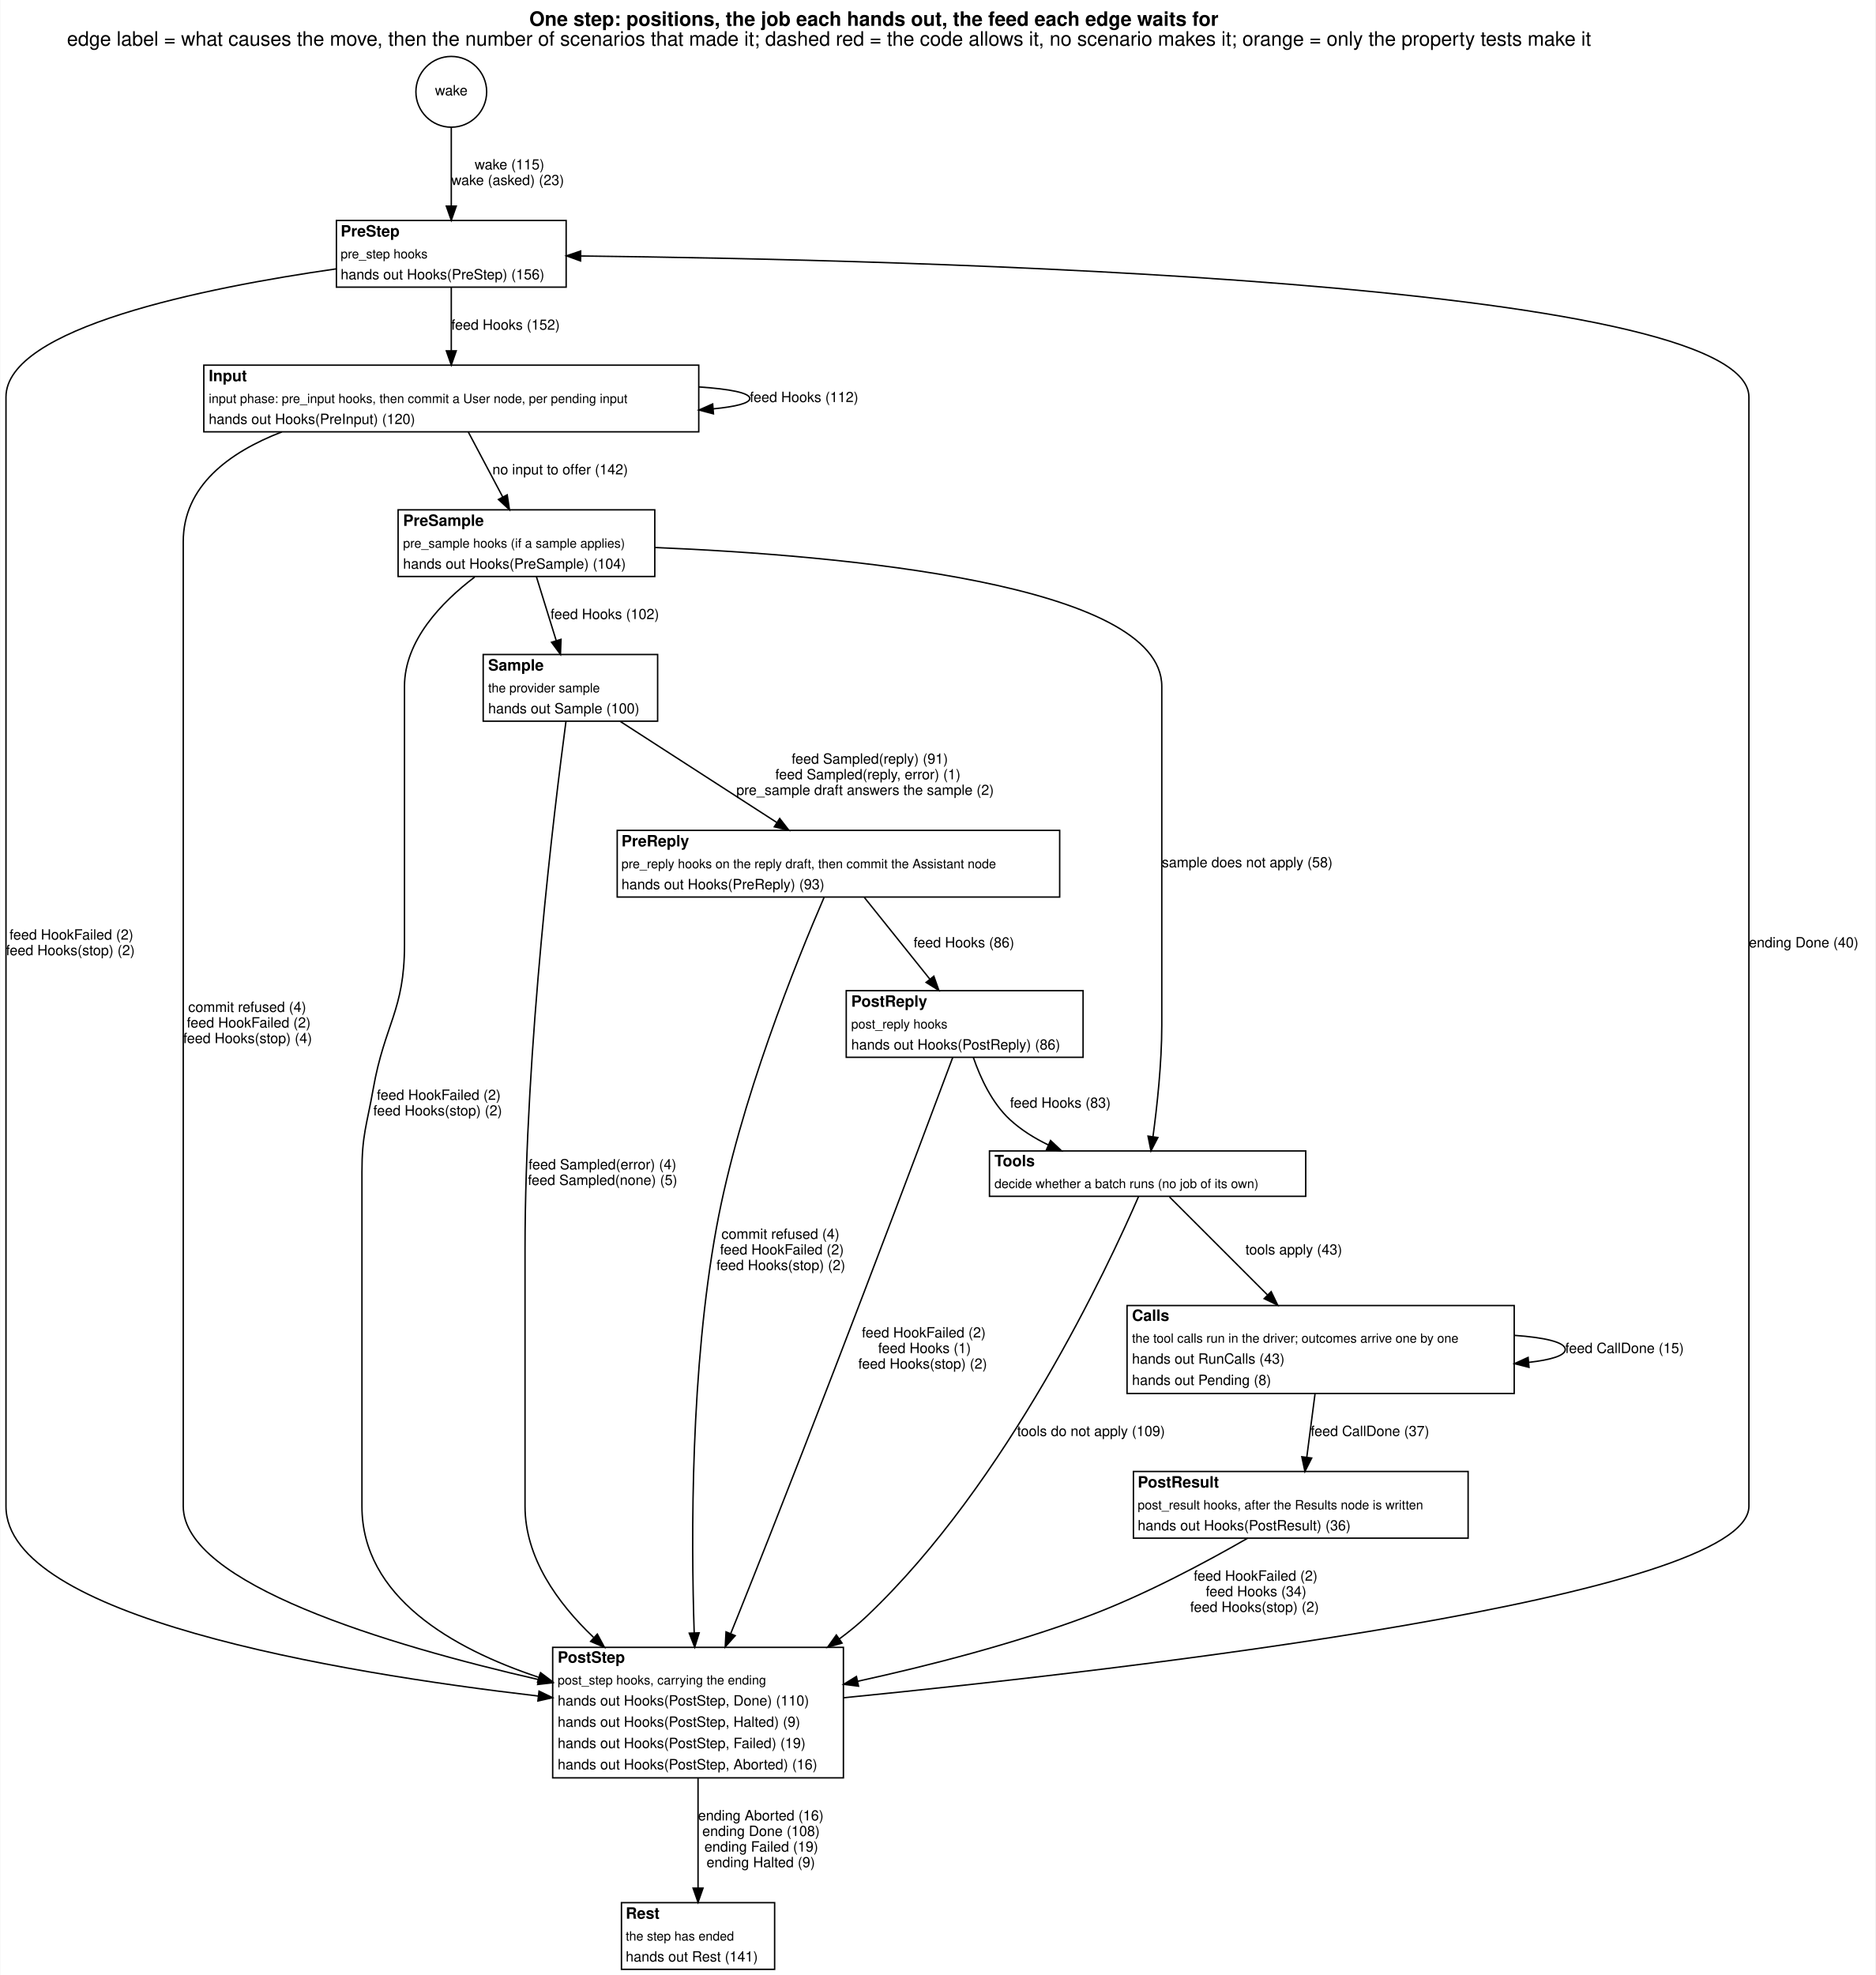
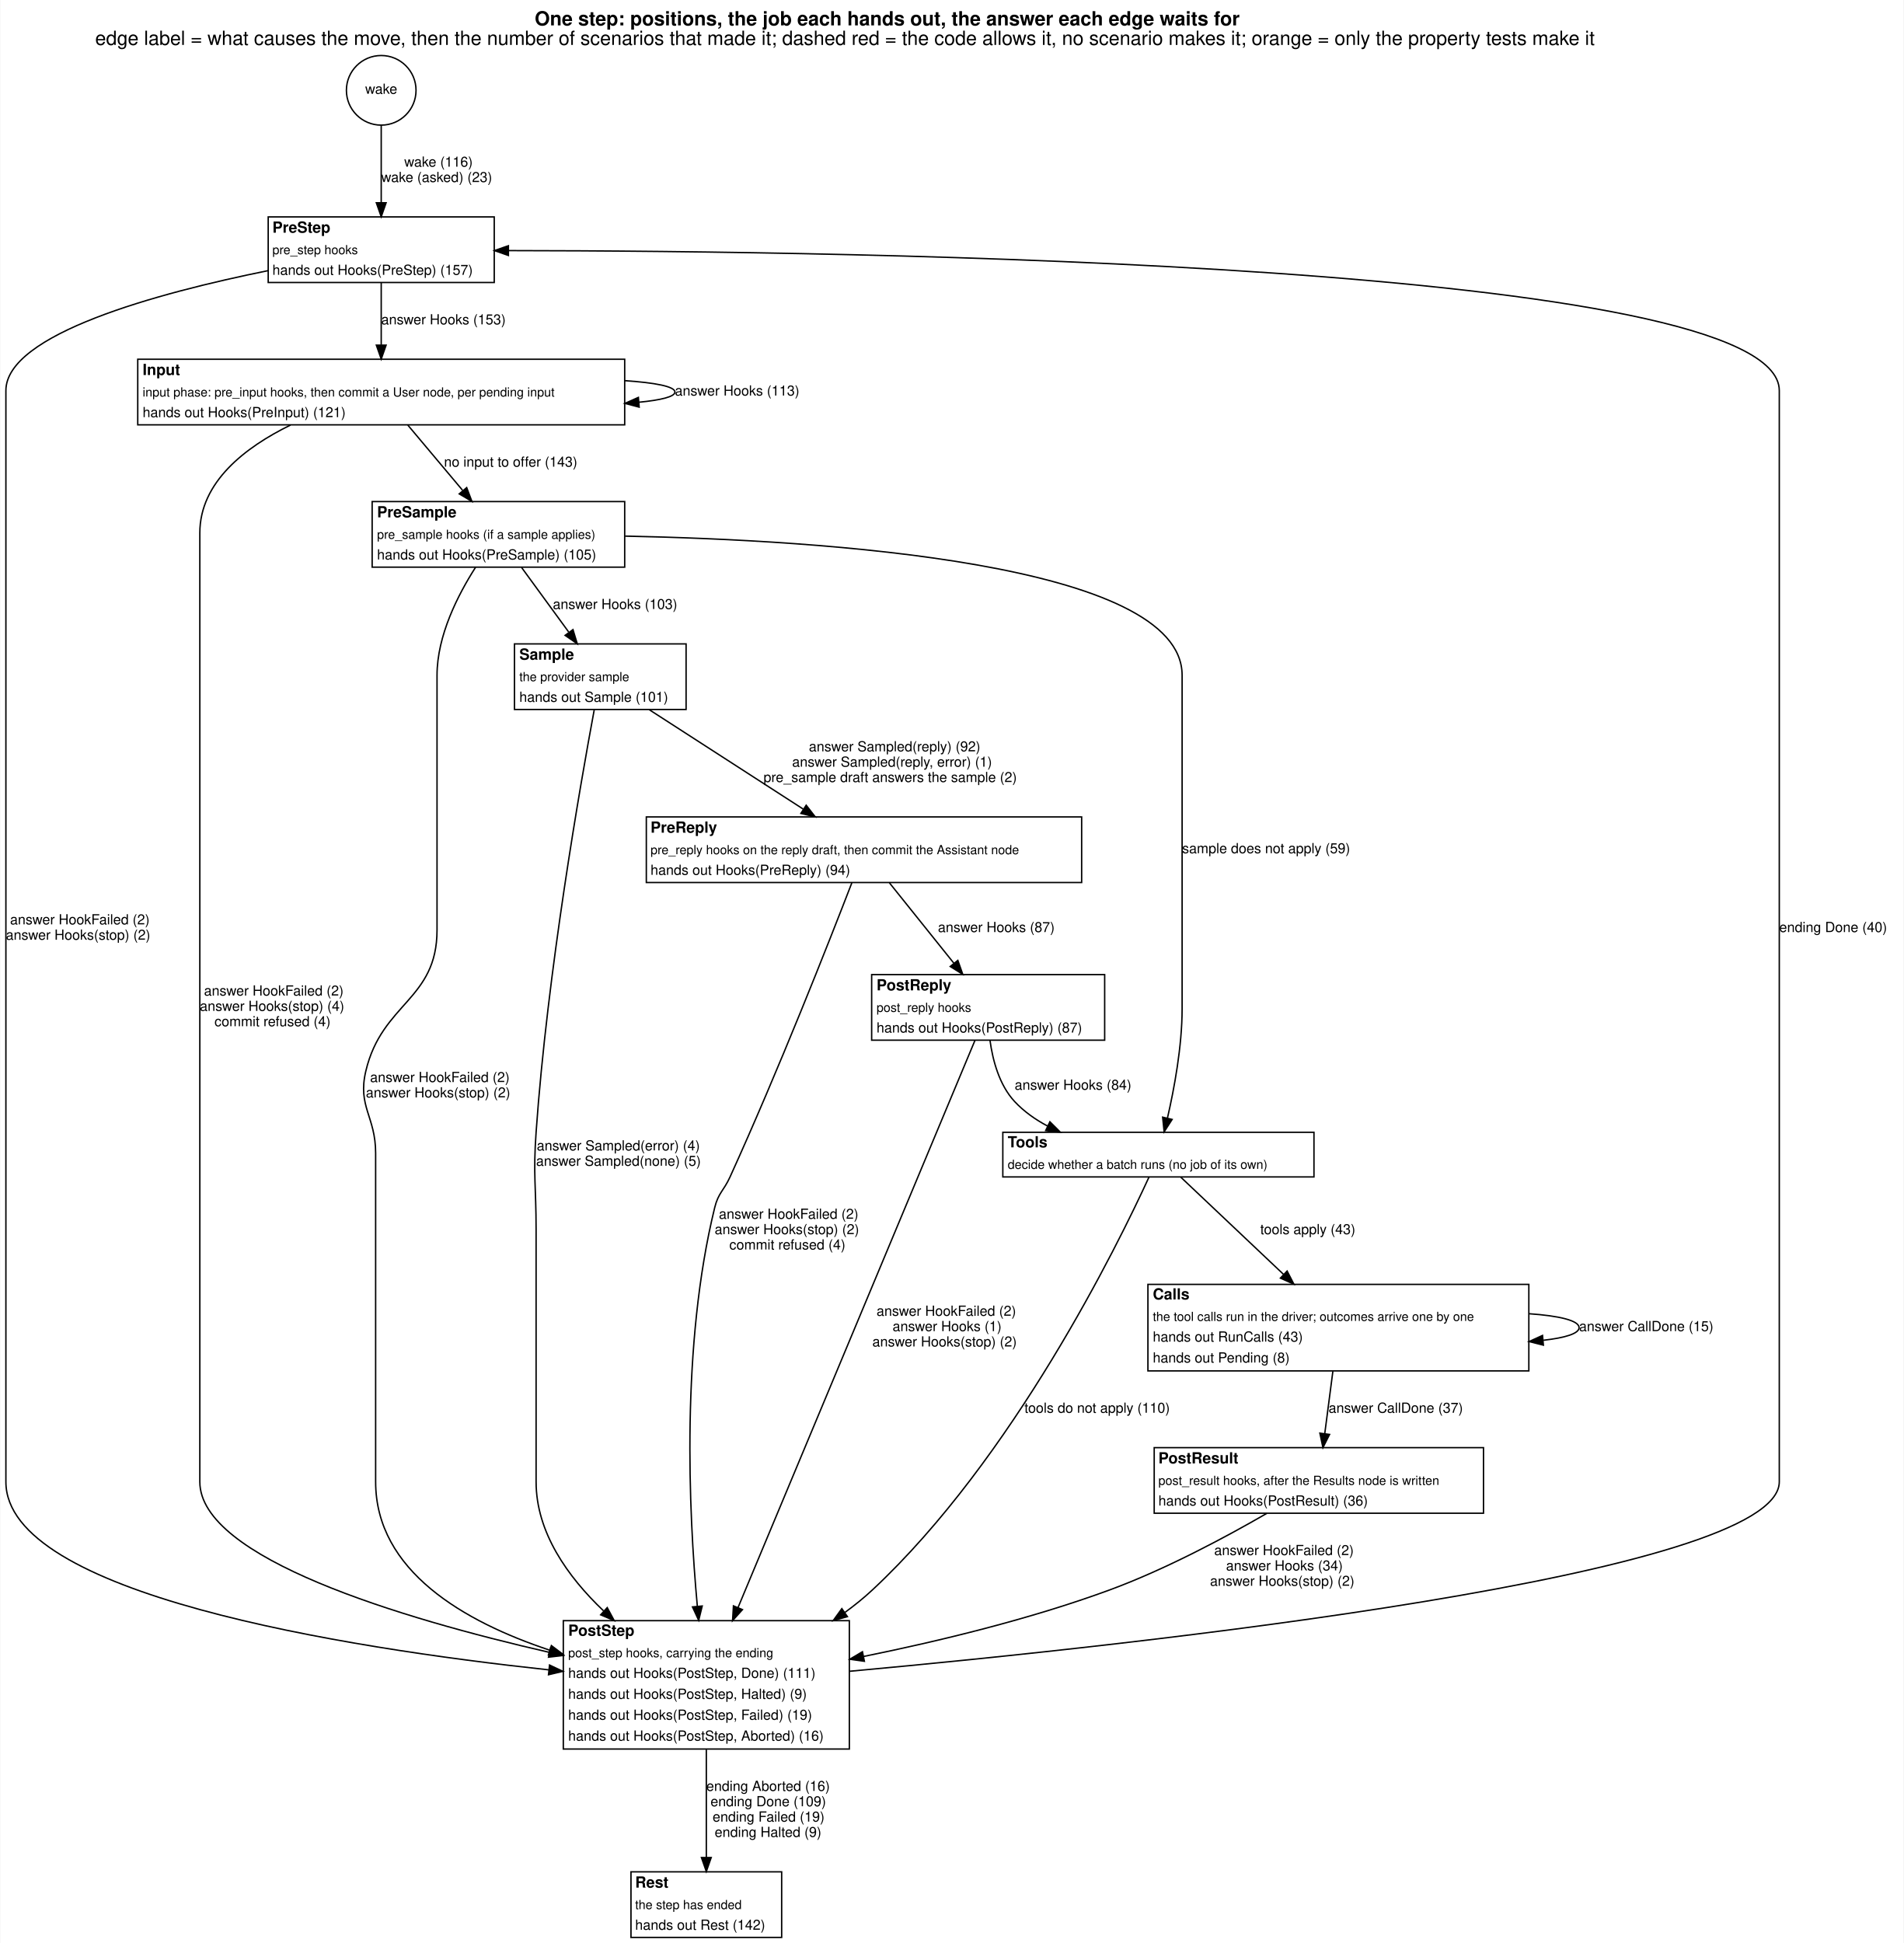
- <svg xmlns="http://www.w3.org/2000/svg" width="1322pt" height="1392pt" viewBox="0.00 0.00 1322.00 1392.45">
+ <svg xmlns="http://www.w3.org/2000/svg" width="1364pt" height="1392pt" viewBox="0.00 0.00 1364.00 1392.45">
  <g id="graph0" class="graph" transform="scale(1 1) rotate(0) translate(4 1388.45)">
-     <polygon fill="white" stroke="transparent" points="-4,4 -4,-1388.45 1318,-1388.45 1318,4 -4,4" />
-     <text text-anchor="start" x="369" y="-1370.25" font-family="Helvetica,sans-Serif" font-weight="bold" font-size="14.00">One step: positions, the job each hands out, the feed each edge waits for</text>
-     <text text-anchor="start" x="43" y="-1356.25" font-family="Helvetica,sans-Serif" font-size="14.00">edge label = what causes the move, then the number of scenarios that made it; dashed red = the code allows it, no scenario makes it; orange = only the property tests make it</text>
+     <polygon fill="white" stroke="transparent" points="-4,4 -4,-1388.45 1360,-1388.45 1360,4 -4,4" />
+     <text text-anchor="start" x="379" y="-1370.25" font-family="Helvetica,sans-Serif" font-weight="bold" font-size="14.00">One step: positions, the job each hands out, the answer each edge waits for</text>
+     <text text-anchor="start" x="64" y="-1356.25" font-family="Helvetica,sans-Serif" font-size="14.00">edge label = what causes the move, then the number of scenarios that made it; dashed red = the code allows it, no scenario makes it; orange = only the property tests make it</text>
    <g id="node1" class="node">
-       <ellipse fill="none" stroke="black" cx="314" cy="-1323.72" rx="24.95" ry="24.95" />
-       <text text-anchor="middle" x="314" y="-1321.22" font-family="Helvetica,sans-Serif" font-size="10.00">wake</text>
+       <ellipse fill="none" stroke="black" cx="269" cy="-1323.72" rx="24.95" ry="24.95" />
+       <text text-anchor="middle" x="269" y="-1321.22" font-family="Helvetica,sans-Serif" font-size="10.00">wake</text>
    </g>
    <g id="node2" class="node">
-       <polygon fill="white" stroke="transparent" points="233,-1186 233,-1233 395,-1233 395,-1186 233,-1186" />
-       <text text-anchor="start" x="236" y="-1221.7" font-family="Helvetica,sans-Serif" font-weight="bold" font-size="11.00">PreStep</text>
-       <text text-anchor="start" x="236" y="-1206.3" font-family="Helvetica,sans-Serif" font-size="9.00">pre_step hooks</text>
-       <text text-anchor="start" x="236" y="-1191.5" font-family="Helvetica,sans-Serif" font-size="10.00">hands out Hooks(PreStep) (156)</text>
-       <polygon fill="none" stroke="black" points="233,-1186 233,-1233 395,-1233 395,-1186 233,-1186" />
+       <polygon fill="white" stroke="transparent" points="188,-1186 188,-1233 350,-1233 350,-1186 188,-1186" />
+       <text text-anchor="start" x="191" y="-1221.7" font-family="Helvetica,sans-Serif" font-weight="bold" font-size="11.00">PreStep</text>
+       <text text-anchor="start" x="191" y="-1206.3" font-family="Helvetica,sans-Serif" font-size="9.00">pre_step hooks</text>
+       <text text-anchor="start" x="191" y="-1191.5" font-family="Helvetica,sans-Serif" font-size="10.00">hands out Hooks(PreStep) (157)</text>
+       <polygon fill="none" stroke="black" points="188,-1186 188,-1233 350,-1233 350,-1186 188,-1186" />
    </g>
    <g id="edge1" class="edge">
-       <path fill="none" stroke="black" d="M314,-1298.92C314,-1282.76 314,-1261.16 314,-1243.36" />
-       <polygon fill="black" stroke="black" points="317.5,-1243.12 314,-1233.12 310.5,-1243.12 317.5,-1243.12" />
-       <text text-anchor="start" x="330.5" y="-1269" font-family="Helvetica,sans-Serif" font-size="10.00">wake (115)</text>
-       <text text-anchor="start" x="314" y="-1258" font-family="Helvetica,sans-Serif" font-size="10.00">wake (asked) (23)</text>
+       <path fill="none" stroke="black" d="M269,-1298.92C269,-1282.76 269,-1261.16 269,-1243.36" />
+       <polygon fill="black" stroke="black" points="272.5,-1243.12 269,-1233.12 265.5,-1243.12 272.5,-1243.12" />
+       <text text-anchor="start" x="285.5" y="-1269" font-family="Helvetica,sans-Serif" font-size="10.00">wake (116)</text>
+       <text text-anchor="start" x="269" y="-1258" font-family="Helvetica,sans-Serif" font-size="10.00">wake (asked) (23)</text>
    </g>
    <g id="node3" class="node">
-       <polygon fill="white" stroke="transparent" points="139.5,-1084 139.5,-1131 488.5,-1131 488.5,-1084 139.5,-1084" />
-       <text text-anchor="start" x="143" y="-1119.7" font-family="Helvetica,sans-Serif" font-weight="bold" font-size="11.00">Input</text>
-       <text text-anchor="start" x="143" y="-1104.3" font-family="Helvetica,sans-Serif" font-size="9.00">input phase: pre_input hooks, then commit a User node, per pending input</text>
-       <text text-anchor="start" x="143" y="-1089.5" font-family="Helvetica,sans-Serif" font-size="10.00">hands out Hooks(PreInput) (120)</text>
-       <polygon fill="none" stroke="black" points="139.5,-1084 139.5,-1131 488.5,-1131 488.5,-1084 139.5,-1084" />
+       <polygon fill="white" stroke="transparent" points="94.5,-1084 94.5,-1131 443.5,-1131 443.5,-1084 94.5,-1084" />
+       <text text-anchor="start" x="98" y="-1119.7" font-family="Helvetica,sans-Serif" font-weight="bold" font-size="11.00">Input</text>
+       <text text-anchor="start" x="98" y="-1104.3" font-family="Helvetica,sans-Serif" font-size="9.00">input phase: pre_input hooks, then commit a User node, per pending input</text>
+       <text text-anchor="start" x="98" y="-1089.5" font-family="Helvetica,sans-Serif" font-size="10.00">hands out Hooks(PreInput) (121)</text>
+       <polygon fill="none" stroke="black" points="94.5,-1084 94.5,-1131 443.5,-1131 443.5,-1084 94.5,-1084" />
    </g>
    <g id="edge17" class="edge">
-       <path fill="none" stroke="black" d="M314,-1185.81C314,-1172.64 314,-1155.82 314,-1141.24" />
-       <polygon fill="black" stroke="black" points="317.5,-1141.1 314,-1131.1 310.5,-1141.1 317.5,-1141.1" />
-       <text text-anchor="start" x="314" y="-1156" font-family="Helvetica,sans-Serif" font-size="10.00">feed Hooks (152)</text>
+       <path fill="none" stroke="black" d="M269,-1185.81C269,-1172.64 269,-1155.82 269,-1141.24" />
+       <polygon fill="black" stroke="black" points="272.5,-1141.1 269,-1131.1 265.5,-1141.1 272.5,-1141.1" />
+       <text text-anchor="start" x="269" y="-1156" font-family="Helvetica,sans-Serif" font-size="10.00">answer Hooks (153)</text>
    </g>
    <g id="node11" class="node">
-       <polygon fill="white" stroke="transparent" points="385.5,-135 385.5,-227 590.5,-227 590.5,-135 385.5,-135" />
-       <text text-anchor="start" x="389" y="-216.2" font-family="Helvetica,sans-Serif" font-weight="bold" font-size="11.00">PostStep</text>
-       <text text-anchor="start" x="389" y="-200.8" font-family="Helvetica,sans-Serif" font-size="9.00">post_step hooks, carrying the ending</text>
-       <text text-anchor="start" x="389" y="-186" font-family="Helvetica,sans-Serif" font-size="10.00">hands out Hooks(PostStep, Done) (110)</text>
-       <text text-anchor="start" x="389" y="-171" font-family="Helvetica,sans-Serif" font-size="10.00">hands out Hooks(PostStep, Halted) (9)</text>
-       <text text-anchor="start" x="389" y="-156" font-family="Helvetica,sans-Serif" font-size="10.00">hands out Hooks(PostStep, Failed) (19)</text>
-       <text text-anchor="start" x="389" y="-141" font-family="Helvetica,sans-Serif" font-size="10.00">hands out Hooks(PostStep, Aborted) (16)</text>
-       <polygon fill="none" stroke="black" points="385.5,-135 385.5,-227 590.5,-227 590.5,-135 385.5,-135" />
+       <polygon fill="white" stroke="transparent" points="399.5,-135 399.5,-227 604.5,-227 604.5,-135 399.5,-135" />
+       <text text-anchor="start" x="403" y="-216.2" font-family="Helvetica,sans-Serif" font-weight="bold" font-size="11.00">PostStep</text>
+       <text text-anchor="start" x="403" y="-200.8" font-family="Helvetica,sans-Serif" font-size="9.00">post_step hooks, carrying the ending</text>
+       <text text-anchor="start" x="403" y="-186" font-family="Helvetica,sans-Serif" font-size="10.00">hands out Hooks(PostStep, Done) (111)</text>
+       <text text-anchor="start" x="403" y="-171" font-family="Helvetica,sans-Serif" font-size="10.00">hands out Hooks(PostStep, Halted) (9)</text>
+       <text text-anchor="start" x="403" y="-156" font-family="Helvetica,sans-Serif" font-size="10.00">hands out Hooks(PostStep, Failed) (19)</text>
+       <text text-anchor="start" x="403" y="-141" font-family="Helvetica,sans-Serif" font-size="10.00">hands out Hooks(PostStep, Aborted) (16)</text>
+       <polygon fill="none" stroke="black" points="399.5,-135 399.5,-227 604.5,-227 604.5,-135 399.5,-135" />
    </g>
    <g id="edge18" class="edge">
-       <path fill="none" stroke="black" d="M232.73,-1198.87C139.69,-1185.52 0,-1157.34 0,-1108.5 0,-1108.5 0,-1108.5 0,-326.5 0,-248.68 231.04,-209.54 375.18,-192.69" />
-       <polygon fill="black" stroke="black" points="375.87,-196.14 385.4,-191.52 375.07,-189.18 375.87,-196.14" />
-       <text text-anchor="start" x="2.5" y="-726" font-family="Helvetica,sans-Serif" font-size="10.00">feed HookFailed (2)</text>
-       <text text-anchor="start" x="0" y="-715" font-family="Helvetica,sans-Serif" font-size="10.00">feed Hooks(stop) (2)</text>
+       <path fill="none" stroke="black" d="M187.93,-1194.5C108.72,-1178.45 0,-1149.04 0,-1108.5 0,-1108.5 0,-1108.5 0,-326.5 0,-246.05 241.13,-207.7 389.15,-191.74" />
+       <polygon fill="black" stroke="black" points="389.63,-195.21 399.2,-190.68 388.89,-188.25 389.63,-195.21" />
+       <text text-anchor="start" x="3" y="-726" font-family="Helvetica,sans-Serif" font-size="10.00">answer HookFailed (2)</text>
+       <text text-anchor="start" x="0" y="-715" font-family="Helvetica,sans-Serif" font-size="10.00">answer Hooks(stop) (2)</text>
    </g>
    <g id="edge4" class="edge">
-       <path fill="none" stroke="black" d="M488.62,-1115.64C510.28,-1114.19 524.5,-1111.48 524.5,-1107.5 524.5,-1104.17 514.56,-1101.73 498.65,-1100.18" />
-       <polygon fill="black" stroke="black" points="498.87,-1096.68 488.62,-1099.36 498.31,-1103.66 498.87,-1096.68" />
-       <text text-anchor="start" x="524.5" y="-1105" font-family="Helvetica,sans-Serif" font-size="10.00">feed Hooks (112)</text>
+       <path fill="none" stroke="black" d="M443.62,-1115.64C465.28,-1114.19 479.5,-1111.48 479.5,-1107.5 479.5,-1104.17 469.56,-1101.73 453.65,-1100.18" />
+       <polygon fill="black" stroke="black" points="453.87,-1096.68 443.62,-1099.36 453.31,-1103.66 453.87,-1096.68" />
+       <text text-anchor="start" x="479.5" y="-1105" font-family="Helvetica,sans-Serif" font-size="10.00">answer Hooks (113)</text>
    </g>
    <g id="node4" class="node">
-       <polygon fill="white" stroke="transparent" points="276.5,-982 276.5,-1029 457.5,-1029 457.5,-982 276.5,-982" />
-       <text text-anchor="start" x="280" y="-1017.7" font-family="Helvetica,sans-Serif" font-weight="bold" font-size="11.00">PreSample</text>
-       <text text-anchor="start" x="280" y="-1002.3" font-family="Helvetica,sans-Serif" font-size="9.00">pre_sample hooks (if a sample applies)</text>
-       <text text-anchor="start" x="280" y="-987.5" font-family="Helvetica,sans-Serif" font-size="10.00">hands out Hooks(PreSample) (104)</text>
-       <polygon fill="none" stroke="black" points="276.5,-982 276.5,-1029 457.5,-1029 457.5,-982 276.5,-982" />
+       <polygon fill="white" stroke="transparent" points="262.5,-982 262.5,-1029 443.5,-1029 443.5,-982 262.5,-982" />
+       <text text-anchor="start" x="266" y="-1017.7" font-family="Helvetica,sans-Serif" font-weight="bold" font-size="11.00">PreSample</text>
+       <text text-anchor="start" x="266" y="-1002.3" font-family="Helvetica,sans-Serif" font-size="9.00">pre_sample hooks (if a sample applies)</text>
+       <text text-anchor="start" x="266" y="-987.5" font-family="Helvetica,sans-Serif" font-size="10.00">hands out Hooks(PreSample) (105)</text>
+       <polygon fill="none" stroke="black" points="262.5,-982 262.5,-1029 443.5,-1029 443.5,-982 262.5,-982" />
    </g>
    <g id="edge6" class="edge">
-       <path fill="none" stroke="black" d="M326.03,-1083.81C333.21,-1070.26 342.44,-1052.84 350.32,-1037.97" />
-       <polygon fill="black" stroke="black" points="353.43,-1039.58 355.02,-1029.1 347.25,-1036.3 353.43,-1039.58" />
-       <text text-anchor="start" x="343" y="-1054" font-family="Helvetica,sans-Serif" font-size="10.00">no input to offer (142)</text>
+       <path fill="none" stroke="black" d="M288.06,-1083.81C299.66,-1070 314.63,-1052.18 327.27,-1037.13" />
+       <polygon fill="black" stroke="black" points="330.26,-1039.01 334.01,-1029.1 324.9,-1034.51 330.26,-1039.01" />
+       <text text-anchor="start" x="314" y="-1054" font-family="Helvetica,sans-Serif" font-size="10.00">no input to offer (143)</text>
    </g>
    <g id="edge5" class="edge">
-       <path fill="none" stroke="black" d="M194.57,-1083.96C156.95,-1069.42 125,-1045.57 125,-1006.5 125,-1006.5 125,-1006.5 125,-326.5 125,-271.82 268.96,-228.7 375.57,-204.27" />
-       <polygon fill="black" stroke="black" points="376.45,-207.66 385.43,-202.04 374.91,-200.83 376.45,-207.66" />
-       <text text-anchor="start" x="128.5" y="-675" font-family="Helvetica,sans-Serif" font-size="10.00">commit refused (4)</text>
-       <text text-anchor="start" x="127.5" y="-664" font-family="Helvetica,sans-Serif" font-size="10.00">feed HookFailed (2)</text>
-       <text text-anchor="start" x="125" y="-653" font-family="Helvetica,sans-Serif" font-size="10.00">feed Hooks(stop) (4)</text>
+       <path fill="none" stroke="black" d="M204,-1083.84C171.5,-1067.95 139,-1042.95 139,-1006.5 139,-1006.5 139,-1006.5 139,-326.5 139,-271.82 282.96,-228.7 389.57,-204.27" />
+       <polygon fill="black" stroke="black" points="390.45,-207.66 399.43,-202.04 388.91,-200.83 390.45,-207.66" />
+       <text text-anchor="start" x="142" y="-675" font-family="Helvetica,sans-Serif" font-size="10.00">answer HookFailed (2)</text>
+       <text text-anchor="start" x="139" y="-664" font-family="Helvetica,sans-Serif" font-size="10.00">answer Hooks(stop) (4)</text>
+       <text text-anchor="start" x="149.5" y="-653" font-family="Helvetica,sans-Serif" font-size="10.00">commit refused (4)</text>
    </g>
    <g id="node5" class="node">
-       <polygon fill="white" stroke="transparent" points="336.5,-880 336.5,-927 459.5,-927 459.5,-880 336.5,-880" />
-       <text text-anchor="start" x="340" y="-915.7" font-family="Helvetica,sans-Serif" font-weight="bold" font-size="11.00">Sample</text>
-       <text text-anchor="start" x="340" y="-900.3" font-family="Helvetica,sans-Serif" font-size="9.00">the provider sample</text>
-       <text text-anchor="start" x="340" y="-885.5" font-family="Helvetica,sans-Serif" font-size="10.00">hands out Sample (100)</text>
-       <polygon fill="none" stroke="black" points="336.5,-880 336.5,-927 459.5,-927 459.5,-880 336.5,-880" />
+       <polygon fill="white" stroke="transparent" points="364.5,-880 364.5,-927 487.5,-927 487.5,-880 364.5,-880" />
+       <text text-anchor="start" x="368" y="-915.7" font-family="Helvetica,sans-Serif" font-weight="bold" font-size="11.00">Sample</text>
+       <text text-anchor="start" x="368" y="-900.3" font-family="Helvetica,sans-Serif" font-size="9.00">the provider sample</text>
+       <text text-anchor="start" x="368" y="-885.5" font-family="Helvetica,sans-Serif" font-size="10.00">hands out Sample (101)</text>
+       <polygon fill="none" stroke="black" points="364.5,-880 364.5,-927 487.5,-927 487.5,-880 364.5,-880" />
    </g>
    <g id="edge15" class="edge">
-       <path fill="none" stroke="black" d="M374.03,-981.81C378.16,-968.51 383.43,-951.5 387.98,-936.82" />
-       <polygon fill="black" stroke="black" points="391.38,-937.69 390.99,-927.1 384.69,-935.62 391.38,-937.69" />
-       <text text-anchor="start" x="384" y="-952" font-family="Helvetica,sans-Serif" font-size="10.00">feed Hooks (102)</text>
+       <path fill="none" stroke="black" d="M369.56,-981.81C379.55,-968.13 392.41,-950.51 403.33,-935.55" />
+       <polygon fill="black" stroke="black" points="406.43,-937.24 409.5,-927.1 400.78,-933.11 406.43,-937.24" />
+       <text text-anchor="start" x="392" y="-952" font-family="Helvetica,sans-Serif" font-size="10.00">answer Hooks (103)</text>
    </g>
    <g id="node8" class="node">
-       <polygon fill="white" stroke="transparent" points="693.5,-545 693.5,-577 916.5,-577 916.5,-545 693.5,-545" />
-       <text text-anchor="start" x="697" y="-566.2" font-family="Helvetica,sans-Serif" font-weight="bold" font-size="11.00">Tools</text>
-       <text text-anchor="start" x="697" y="-550.8" font-family="Helvetica,sans-Serif" font-size="9.00">decide whether a batch runs (no job of its own)</text>
-       <polygon fill="none" stroke="black" points="693.5,-545 693.5,-577 916.5,-577 916.5,-545 693.5,-545" />
+       <polygon fill="white" stroke="transparent" points="714.5,-545 714.5,-577 937.5,-577 937.5,-545 714.5,-545" />
+       <text text-anchor="start" x="718" y="-566.2" font-family="Helvetica,sans-Serif" font-weight="bold" font-size="11.00">Tools</text>
+       <text text-anchor="start" x="718" y="-550.8" font-family="Helvetica,sans-Serif" font-size="9.00">decide whether a batch runs (no job of its own)</text>
+       <polygon fill="none" stroke="black" points="714.5,-545 714.5,-577 937.5,-577 937.5,-545 714.5,-545" />
    </g>
    <g id="edge16" class="edge">
-       <path fill="none" stroke="black" d="M457.66,-1002.44C588.57,-996.97 815,-977.02 815,-904.5 815,-904.5 815,-904.5 815,-665.5 815,-638.6 811.61,-607.94 808.78,-587.02" />
-       <polygon fill="black" stroke="black" points="812.23,-586.45 807.37,-577.04 805.3,-587.43 812.23,-586.45" />
-       <text text-anchor="start" x="815" y="-777" font-family="Helvetica,sans-Serif" font-size="10.00">sample does not apply (58)</text>
+       <path fill="none" stroke="black" d="M443.73,-1004.25C585.37,-1001.38 843,-985.08 843,-904.5 843,-904.5 843,-904.5 843,-665.5 843,-638.52 837.3,-608.1 832.51,-587.26" />
+       <polygon fill="black" stroke="black" points="835.85,-586.21 830.12,-577.3 829.05,-587.84 835.85,-586.21" />
+       <text text-anchor="start" x="843" y="-777" font-family="Helvetica,sans-Serif" font-size="10.00">sample does not apply (59)</text>
    </g>
    <g id="edge14" class="edge">
-       <path fill="none" stroke="black" d="M330.53,-981.64C307.09,-963.84 281,-936.79 281,-904.5 281,-904.5 281,-904.5 281,-722 281,-676.06 266.98,-666.24 259,-621 254.4,-594.94 251,-588.46 251,-562 251,-562 251,-562 251,-326.5 251,-262.69 314.41,-226.23 375.63,-205.9" />
-       <polygon fill="black" stroke="black" points="376.96,-209.15 385.43,-202.77 374.84,-202.48 376.96,-209.15" />
-       <text text-anchor="start" x="261.5" y="-613" font-family="Helvetica,sans-Serif" font-size="10.00">feed HookFailed (2)</text>
-       <text text-anchor="start" x="259" y="-602" font-family="Helvetica,sans-Serif" font-size="10.00">feed Hooks(stop) (2)</text>
+       <path fill="none" stroke="black" d="M336.62,-981.9C324.11,-962.39 309,-932.95 309,-904.5 309,-904.5 309,-904.5 309,-722 309,-671.71 269.65,-669.92 258,-621 251.88,-595.31 265,-588.41 265,-562 265,-562 265,-562 265,-326.5 265,-262.69 328.41,-226.23 389.63,-205.9" />
+       <polygon fill="black" stroke="black" points="390.96,-209.15 399.43,-202.77 388.84,-202.48 390.96,-209.15" />
+       <text text-anchor="start" x="261" y="-613" font-family="Helvetica,sans-Serif" font-size="10.00">answer HookFailed (2)</text>
+       <text text-anchor="start" x="258" y="-602" font-family="Helvetica,sans-Serif" font-size="10.00">answer Hooks(stop) (2)</text>
    </g>
    <g id="node6" class="node">
-       <polygon fill="white" stroke="transparent" points="431,-756 431,-803 743,-803 743,-756 431,-756" />
-       <text text-anchor="start" x="434" y="-791.7" font-family="Helvetica,sans-Serif" font-weight="bold" font-size="11.00">PreReply</text>
-       <text text-anchor="start" x="434" y="-776.3" font-family="Helvetica,sans-Serif" font-size="9.00">pre_reply hooks on the reply draft, then commit the Assistant node</text>
-       <text text-anchor="start" x="434" y="-761.5" font-family="Helvetica,sans-Serif" font-size="10.00">hands out Hooks(PreReply) (93)</text>
-       <polygon fill="none" stroke="black" points="431,-756 431,-803 743,-803 743,-756 431,-756" />
+       <polygon fill="white" stroke="transparent" points="459,-756 459,-803 771,-803 771,-756 459,-756" />
+       <text text-anchor="start" x="462" y="-791.7" font-family="Helvetica,sans-Serif" font-weight="bold" font-size="11.00">PreReply</text>
+       <text text-anchor="start" x="462" y="-776.3" font-family="Helvetica,sans-Serif" font-size="9.00">pre_reply hooks on the reply draft, then commit the Assistant node</text>
+       <text text-anchor="start" x="462" y="-761.5" font-family="Helvetica,sans-Serif" font-size="10.00">hands out Hooks(PreReply) (94)</text>
+       <polygon fill="none" stroke="black" points="459,-756 459,-803 771,-803 771,-756 459,-756" />
    </g>
    <g id="edge20" class="edge">
-       <path fill="none" stroke="black" d="M433.11,-879.84C464.27,-859.72 509.92,-830.25 543.41,-808.64" />
-       <polygon fill="black" stroke="black" points="545.58,-811.4 552.08,-803.04 541.78,-805.52 545.58,-811.4" />
-       <text text-anchor="start" x="554" y="-850" font-family="Helvetica,sans-Serif" font-size="10.00">feed Sampled(reply) (91)</text>
-       <text text-anchor="start" x="542.5" y="-839" font-family="Helvetica,sans-Serif" font-size="10.00">feed Sampled(reply, error) (1)</text>
-       <text text-anchor="start" x="515" y="-828" font-family="Helvetica,sans-Serif" font-size="10.00">pre_sample draft answers the sample (2)</text>
+       <path fill="none" stroke="black" d="M461.11,-879.84C492.27,-859.72 537.92,-830.25 571.41,-808.64" />
+       <polygon fill="black" stroke="black" points="573.58,-811.4 580.08,-803.04 569.78,-805.52 573.58,-811.4" />
+       <text text-anchor="start" x="575.5" y="-850" font-family="Helvetica,sans-Serif" font-size="10.00">answer Sampled(reply) (92)</text>
+       <text text-anchor="start" x="563.5" y="-839" font-family="Helvetica,sans-Serif" font-size="10.00">answer Sampled(reply, error) (1)</text>
+       <text text-anchor="start" x="543" y="-828" font-family="Helvetica,sans-Serif" font-size="10.00">pre_sample draft answers the sample (2)</text>
    </g>
    <g id="edge19" class="edge">
-       <path fill="none" stroke="black" d="M394.87,-879.84C386.82,-819.46 366,-649.57 366,-507.5 366,-507.5 366,-507.5 366,-326.5 366,-290.34 388.58,-258.55 414.31,-234.06" />
-       <polygon fill="black" stroke="black" points="416.98,-236.36 422,-227.03 412.26,-231.19 416.98,-236.36" />
-       <text text-anchor="start" x="368.5" y="-564" font-family="Helvetica,sans-Serif" font-size="10.00">feed Sampled(error) (4)</text>
-       <text text-anchor="start" x="368" y="-553" font-family="Helvetica,sans-Serif" font-size="10.00">feed Sampled(none) (5)</text>
+       <path fill="none" stroke="black" d="M421.66,-879.73C411.81,-826.83 388.05,-691.43 380,-577 377.83,-546.19 380,-538.39 380,-507.5 380,-507.5 380,-507.5 380,-326.5 380,-290.34 402.58,-258.55 428.31,-234.06" />
+       <polygon fill="black" stroke="black" points="430.98,-236.36 436,-227.03 426.26,-231.19 430.98,-236.36" />
+       <text text-anchor="start" x="380.5" y="-564" font-family="Helvetica,sans-Serif" font-size="10.00">answer Sampled(error) (4)</text>
+       <text text-anchor="start" x="380" y="-553" font-family="Helvetica,sans-Serif" font-size="10.00">answer Sampled(none) (5)</text>
    </g>
    <g id="node7" class="node">
-       <polygon fill="white" stroke="transparent" points="592.5,-643 592.5,-690 759.5,-690 759.5,-643 592.5,-643" />
-       <text text-anchor="start" x="596" y="-678.7" font-family="Helvetica,sans-Serif" font-weight="bold" font-size="11.00">PostReply</text>
-       <text text-anchor="start" x="596" y="-663.3" font-family="Helvetica,sans-Serif" font-size="9.00">post_reply hooks</text>
-       <text text-anchor="start" x="596" y="-648.5" font-family="Helvetica,sans-Serif" font-size="10.00">hands out Hooks(PostReply) (86)</text>
-       <polygon fill="none" stroke="black" points="592.5,-643 592.5,-690 759.5,-690 759.5,-643 592.5,-643" />
+       <polygon fill="white" stroke="transparent" points="620.5,-643 620.5,-690 787.5,-690 787.5,-643 620.5,-643" />
+       <text text-anchor="start" x="624" y="-678.7" font-family="Helvetica,sans-Serif" font-weight="bold" font-size="11.00">PostReply</text>
+       <text text-anchor="start" x="624" y="-663.3" font-family="Helvetica,sans-Serif" font-size="9.00">post_reply hooks</text>
+       <text text-anchor="start" x="624" y="-648.5" font-family="Helvetica,sans-Serif" font-size="10.00">hands out Hooks(PostReply) (87)</text>
+       <polygon fill="none" stroke="black" points="620.5,-643 620.5,-690 787.5,-690 787.5,-643 620.5,-643" />
    </g>
    <g id="edge12" class="edge">
-       <path fill="none" stroke="black" d="M605.23,-755.77C618.54,-739.16 636.75,-716.45 651.37,-698.22" />
-       <polygon fill="black" stroke="black" points="654.27,-700.19 657.8,-690.2 648.81,-695.81 654.27,-700.19" />
-       <text text-anchor="start" x="640" y="-720.5" font-family="Helvetica,sans-Serif" font-size="10.00">feed Hooks (86)</text>
+       <path fill="none" stroke="black" d="M633.23,-755.77C646.54,-739.16 664.75,-716.45 679.37,-698.22" />
+       <polygon fill="black" stroke="black" points="682.27,-700.19 685.8,-690.2 676.81,-695.81 682.27,-700.19" />
+       <text text-anchor="start" x="668" y="-720.5" font-family="Helvetica,sans-Serif" font-size="10.00">answer Hooks (87)</text>
    </g>
    <g id="edge13" class="edge">
-       <path fill="none" stroke="black" d="M576.9,-755.84C557.9,-711.95 517.3,-611.85 501,-523 482.75,-423.51 483.06,-305.05 485.29,-237.17" />
-       <polygon fill="black" stroke="black" points="488.79,-237.25 485.65,-227.13 481.8,-237 488.79,-237.25" />
-       <text text-anchor="start" x="504.5" y="-515" font-family="Helvetica,sans-Serif" font-size="10.00">commit refused (4)</text>
-       <text text-anchor="start" x="503.5" y="-504" font-family="Helvetica,sans-Serif" font-size="10.00">feed HookFailed (2)</text>
-       <text text-anchor="start" x="501" y="-493" font-family="Helvetica,sans-Serif" font-size="10.00">feed Hooks(stop) (2)</text>
+       <path fill="none" stroke="black" d="M606.28,-755.72C590.04,-713.68 553.66,-621.2 519,-545 514.47,-535.05 510.61,-533.62 508,-523 483.88,-424.68 489.3,-305.59 495.56,-237.33" />
+       <polygon fill="black" stroke="black" points="499.06,-237.51 496.53,-227.22 492.09,-236.85 499.06,-237.51" />
+       <text text-anchor="start" x="511" y="-515" font-family="Helvetica,sans-Serif" font-size="10.00">answer HookFailed (2)</text>
+       <text text-anchor="start" x="508" y="-504" font-family="Helvetica,sans-Serif" font-size="10.00">answer Hooks(stop) (2)</text>
+       <text text-anchor="start" x="518.5" y="-493" font-family="Helvetica,sans-Serif" font-size="10.00">commit refused (4)</text>
    </g>
    <g id="edge8" class="edge">
-       <path fill="none" stroke="black" d="M682.15,-642.82C687.06,-628.56 695.27,-610.71 708,-599 715.79,-591.84 725.12,-586.01 734.86,-581.29" />
-       <polygon fill="black" stroke="black" points="736.57,-584.36 744.29,-577.09 733.73,-577.96 736.57,-584.36" />
-       <text text-anchor="start" x="708" y="-607.5" font-family="Helvetica,sans-Serif" font-size="10.00">feed Hooks (83)</text>
+       <path fill="none" stroke="black" d="M705.3,-642.91C707.25,-628.68 711.93,-610.84 723,-599 729.65,-591.89 737.76,-586.15 746.48,-581.51" />
+       <polygon fill="black" stroke="black" points="748.25,-584.54 755.75,-577.06 745.22,-578.23 748.25,-584.54" />
+       <text text-anchor="start" x="723" y="-607.5" font-family="Helvetica,sans-Serif" font-size="10.00">answer Hooks (84)</text>
    </g>
    <g id="edge7" class="edge">
-       <path fill="none" stroke="black" d="M667.56,-642.84C644.11,-580.04 575.96,-398.55 516,-249 514.42,-245.05 512.76,-240.98 511.09,-236.88" />
-       <polygon fill="black" stroke="black" points="514.2,-235.25 507.16,-227.34 507.73,-237.92 514.2,-235.25" />
-       <text text-anchor="start" x="603.5" y="-445.5" font-family="Helvetica,sans-Serif" font-size="10.00">feed HookFailed (2)</text>
-       <text text-anchor="start" x="615" y="-434.5" font-family="Helvetica,sans-Serif" font-size="10.00">feed Hooks (1)</text>
-       <text text-anchor="start" x="601" y="-423.5" font-family="Helvetica,sans-Serif" font-size="10.00">feed Hooks(stop) (2)</text>
+       <path fill="none" stroke="black" d="M694.53,-642.83C664.2,-570.23 568.88,-342.09 524.79,-236.55" />
+       <polygon fill="black" stroke="black" points="527.9,-234.91 520.81,-227.03 521.44,-237.61 527.9,-234.91" />
+       <text text-anchor="start" x="624" y="-445.5" font-family="Helvetica,sans-Serif" font-size="10.00">answer HookFailed (2)</text>
+       <text text-anchor="start" x="635.5" y="-434.5" font-family="Helvetica,sans-Serif" font-size="10.00">answer Hooks (1)</text>
+       <text text-anchor="start" x="621" y="-423.5" font-family="Helvetica,sans-Serif" font-size="10.00">answer Hooks(stop) (2)</text>
    </g>
    <g id="node9" class="node">
-       <polygon fill="white" stroke="transparent" points="790.5,-406 790.5,-468 1063.5,-468 1063.5,-406 790.5,-406" />
-       <text text-anchor="start" x="794" y="-457.2" font-family="Helvetica,sans-Serif" font-weight="bold" font-size="11.00">Calls</text>
-       <text text-anchor="start" x="794" y="-441.8" font-family="Helvetica,sans-Serif" font-size="9.00">the tool calls run in the driver; outcomes arrive one by one</text>
-       <text text-anchor="start" x="794" y="-427" font-family="Helvetica,sans-Serif" font-size="10.00">hands out RunCalls (43)</text>
-       <text text-anchor="start" x="794" y="-412" font-family="Helvetica,sans-Serif" font-size="10.00">hands out Pending (8)</text>
-       <polygon fill="none" stroke="black" points="790.5,-406 790.5,-468 1063.5,-468 1063.5,-406 790.5,-406" />
+       <polygon fill="white" stroke="transparent" points="818.5,-406 818.5,-468 1091.5,-468 1091.5,-406 818.5,-406" />
+       <text text-anchor="start" x="822" y="-457.2" font-family="Helvetica,sans-Serif" font-weight="bold" font-size="11.00">Calls</text>
+       <text text-anchor="start" x="822" y="-441.8" font-family="Helvetica,sans-Serif" font-size="9.00">the tool calls run in the driver; outcomes arrive one by one</text>
+       <text text-anchor="start" x="822" y="-427" font-family="Helvetica,sans-Serif" font-size="10.00">hands out RunCalls (43)</text>
+       <text text-anchor="start" x="822" y="-412" font-family="Helvetica,sans-Serif" font-size="10.00">hands out Pending (8)</text>
+       <polygon fill="none" stroke="black" points="818.5,-406 818.5,-468 1091.5,-468 1091.5,-406 818.5,-406" />
    </g>
    <g id="edge21" class="edge">
-       <path fill="none" stroke="black" d="M820.45,-544.55C837.69,-527.31 866.21,-498.79 889.41,-475.59" />
-       <polygon fill="black" stroke="black" points="892.14,-477.81 896.73,-468.27 887.19,-472.86 892.14,-477.81" />
-       <text text-anchor="start" x="874" y="-504" font-family="Helvetica,sans-Serif" font-size="10.00">tools apply (43)</text>
+       <path fill="none" stroke="black" d="M842.08,-544.8C860.38,-527.49 890.94,-498.59 915.65,-475.21" />
+       <polygon fill="black" stroke="black" points="918.26,-477.57 923.12,-468.15 913.45,-472.48 918.26,-477.57" />
+       <text text-anchor="start" x="899" y="-504" font-family="Helvetica,sans-Serif" font-size="10.00">tools apply (43)</text>
    </g>
    <g id="edge22" class="edge">
-       <path fill="none" stroke="black" d="M798.64,-544.9C777.66,-496.51 706.21,-342.98 607,-249 601,-243.32 594.43,-237.94 587.55,-232.89" />
-       <polygon fill="black" stroke="black" points="589.54,-230.01 579.35,-227.11 585.51,-235.73 589.54,-230.01" />
-       <text text-anchor="start" x="713" y="-376" font-family="Helvetica,sans-Serif" font-size="10.00">tools do not apply (109)</text>
+       <path fill="none" stroke="black" d="M819.28,-544.92C797.11,-496.57 721.98,-343.15 621,-249 614.89,-243.31 608.21,-237.91 601.24,-232.84" />
+       <polygon fill="black" stroke="black" points="603.13,-229.89 592.92,-227.04 599.12,-235.63 603.13,-229.89" />
+       <text text-anchor="start" x="730" y="-376" font-family="Helvetica,sans-Serif" font-size="10.00">tools do not apply (110)</text>
    </g>
    <g id="edge2" class="edge">
-       <path fill="none" stroke="black" d="M1063.65,-446.97C1084.97,-445.48 1099.5,-442.15 1099.5,-437 1099.5,-432.73 1089.53,-429.72 1074,-427.96" />
-       <polygon fill="black" stroke="black" points="1073.93,-424.44 1063.65,-427.03 1073.3,-431.42 1073.93,-424.44" />
-       <text text-anchor="start" x="1099.5" y="-434.5" font-family="Helvetica,sans-Serif" font-size="10.00">feed CallDone (15)</text>
+       <path fill="none" stroke="black" d="M1091.65,-446.97C1112.97,-445.48 1127.5,-442.15 1127.5,-437 1127.5,-432.73 1117.53,-429.72 1102,-427.96" />
+       <polygon fill="black" stroke="black" points="1101.93,-424.44 1091.65,-427.03 1101.3,-431.42 1101.93,-424.44" />
+       <text text-anchor="start" x="1127.5" y="-434.5" font-family="Helvetica,sans-Serif" font-size="10.00">answer CallDone (15)</text>
    </g>
    <g id="node10" class="node">
-       <polygon fill="white" stroke="transparent" points="795,-304 795,-351 1031,-351 1031,-304 795,-304" />
-       <text text-anchor="start" x="798" y="-339.7" font-family="Helvetica,sans-Serif" font-weight="bold" font-size="11.00">PostResult</text>
-       <text text-anchor="start" x="798" y="-324.3" font-family="Helvetica,sans-Serif" font-size="9.00">post_result hooks, after the Results node is written</text>
-       <text text-anchor="start" x="798" y="-309.5" font-family="Helvetica,sans-Serif" font-size="10.00">hands out Hooks(PostResult) (36)</text>
-       <polygon fill="none" stroke="black" points="795,-304 795,-351 1031,-351 1031,-304 795,-304" />
+       <polygon fill="white" stroke="transparent" points="823,-304 823,-351 1059,-351 1059,-304 823,-304" />
+       <text text-anchor="start" x="826" y="-339.7" font-family="Helvetica,sans-Serif" font-weight="bold" font-size="11.00">PostResult</text>
+       <text text-anchor="start" x="826" y="-324.3" font-family="Helvetica,sans-Serif" font-size="9.00">post_result hooks, after the Results node is written</text>
+       <text text-anchor="start" x="826" y="-309.5" font-family="Helvetica,sans-Serif" font-size="10.00">hands out Hooks(PostResult) (36)</text>
+       <polygon fill="none" stroke="black" points="823,-304 823,-351 1059,-351 1059,-304 823,-304" />
    </g>
    <g id="edge3" class="edge">
-       <path fill="none" stroke="black" d="M923.06,-405.77C921.26,-391.91 919.12,-375.46 917.27,-361.3" />
-       <polygon fill="black" stroke="black" points="920.69,-360.47 915.93,-351.01 913.75,-361.38 920.69,-360.47" />
-       <text text-anchor="start" x="920" y="-376" font-family="Helvetica,sans-Serif" font-size="10.00">feed CallDone (37)</text>
+       <path fill="none" stroke="black" d="M951.06,-405.77C949.26,-391.91 947.12,-375.46 945.27,-361.3" />
+       <polygon fill="black" stroke="black" points="948.69,-360.47 943.93,-351.01 941.75,-361.38 948.69,-360.47" />
+       <text text-anchor="start" x="948" y="-376" font-family="Helvetica,sans-Serif" font-size="10.00">answer CallDone (37)</text>
    </g>
    <g id="edge9" class="edge">
-       <path fill="none" stroke="black" d="M875.61,-304C845.94,-286.93 802.95,-263.94 763,-249 710.9,-229.51 651.1,-214.16 600.6,-203.09" />
-       <polygon fill="black" stroke="black" points="601.15,-199.63 590.63,-200.94 599.67,-206.47 601.15,-199.63" />
-       <text text-anchor="start" x="837.5" y="-274" font-family="Helvetica,sans-Serif" font-size="10.00">feed HookFailed (2)</text>
-       <text text-anchor="start" x="846" y="-263" font-family="Helvetica,sans-Serif" font-size="10.00">feed Hooks (34)</text>
-       <text text-anchor="start" x="835" y="-252" font-family="Helvetica,sans-Serif" font-size="10.00">feed Hooks(stop) (2)</text>
+       <path fill="none" stroke="black" d="M903.66,-303.87C874.01,-286.74 831.03,-263.72 791,-249 734.34,-228.17 668.99,-212.37 614.77,-201.36" />
+       <polygon fill="black" stroke="black" points="615.28,-197.89 604.79,-199.36 613.9,-204.75 615.28,-197.89" />
+       <text text-anchor="start" x="866" y="-274" font-family="Helvetica,sans-Serif" font-size="10.00">answer HookFailed (2)</text>
+       <text text-anchor="start" x="874.5" y="-263" font-family="Helvetica,sans-Serif" font-size="10.00">answer Hooks (34)</text>
+       <text text-anchor="start" x="863" y="-252" font-family="Helvetica,sans-Serif" font-size="10.00">answer Hooks(stop) (2)</text>
    </g>
    <g id="edge10" class="edge">
-       <path fill="none" stroke="black" d="M590.64,-191.47C794.09,-211.63 1229,-262.24 1229,-326.5 1229,-1108.5 1229,-1108.5 1229,-1108.5 1229,-1190.77 636.87,-1205.39 405.29,-1207.96" />
-       <polygon fill="black" stroke="black" points="405.16,-1204.46 395.2,-1208.07 405.24,-1211.46 405.16,-1204.46" />
-       <text text-anchor="start" x="1229" y="-720.5" font-family="Helvetica,sans-Serif" font-size="10.00">ending Done (40)</text>
+       <path fill="none" stroke="black" d="M604.51,-190.72C813.88,-209.9 1271,-259.47 1271,-326.5 1271,-1108.5 1271,-1108.5 1271,-1108.5 1271,-1199.57 607.22,-1208.64 360.18,-1208.86" />
+       <polygon fill="black" stroke="black" points="360.15,-1205.36 350.15,-1208.87 360.15,-1212.36 360.15,-1205.36" />
+       <text text-anchor="start" x="1271" y="-720.5" font-family="Helvetica,sans-Serif" font-size="10.00">ending Done (40)</text>
    </g>
    <g id="node12" class="node">
-       <polygon fill="white" stroke="transparent" points="434,0 434,-47 542,-47 542,0 434,0" />
-       <text text-anchor="start" x="437" y="-35.7" font-family="Helvetica,sans-Serif" font-weight="bold" font-size="11.00">Rest</text>
-       <text text-anchor="start" x="437" y="-20.3" font-family="Helvetica,sans-Serif" font-size="9.00">the step has ended</text>
-       <text text-anchor="start" x="437" y="-5.5" font-family="Helvetica,sans-Serif" font-size="10.00">hands out Rest (141)</text>
-       <polygon fill="none" stroke="black" points="434,0 434,-47 542,-47 542,0 434,0" />
+       <polygon fill="white" stroke="transparent" points="448,0 448,-47 556,-47 556,0 448,0" />
+       <text text-anchor="start" x="451" y="-35.7" font-family="Helvetica,sans-Serif" font-weight="bold" font-size="11.00">Rest</text>
+       <text text-anchor="start" x="451" y="-20.3" font-family="Helvetica,sans-Serif" font-size="9.00">the step has ended</text>
+       <text text-anchor="start" x="451" y="-5.5" font-family="Helvetica,sans-Serif" font-size="10.00">hands out Rest (142)</text>
+       <polygon fill="none" stroke="black" points="448,0 448,-47 556,-47 556,0 448,0" />
    </g>
    <g id="edge11" class="edge">
-       <path fill="none" stroke="black" d="M488,-134.6C488,-109.84 488,-79.75 488,-57.28" />
-       <polygon fill="black" stroke="black" points="491.5,-57.24 488,-47.24 484.5,-57.24 491.5,-57.24" />
-       <text text-anchor="start" x="488" y="-105" font-family="Helvetica,sans-Serif" font-size="10.00">ending Aborted (16)</text>
-       <text text-anchor="start" x="491" y="-94" font-family="Helvetica,sans-Serif" font-size="10.00">ending Done (108)</text>
-       <text text-anchor="start" x="492.5" y="-83" font-family="Helvetica,sans-Serif" font-size="10.00">ending Failed (19)</text>
-       <text text-anchor="start" x="494" y="-72" font-family="Helvetica,sans-Serif" font-size="10.00">ending Halted (9)</text>
+       <path fill="none" stroke="black" d="M502,-134.6C502,-109.84 502,-79.75 502,-57.28" />
+       <polygon fill="black" stroke="black" points="505.5,-57.24 502,-47.24 498.5,-57.24 505.5,-57.24" />
+       <text text-anchor="start" x="502" y="-105" font-family="Helvetica,sans-Serif" font-size="10.00">ending Aborted (16)</text>
+       <text text-anchor="start" x="505" y="-94" font-family="Helvetica,sans-Serif" font-size="10.00">ending Done (109)</text>
+       <text text-anchor="start" x="506.5" y="-83" font-family="Helvetica,sans-Serif" font-size="10.00">ending Failed (19)</text>
+       <text text-anchor="start" x="508" y="-72" font-family="Helvetica,sans-Serif" font-size="10.00">ending Halted (9)</text>
    </g>
  </g>
</svg>
